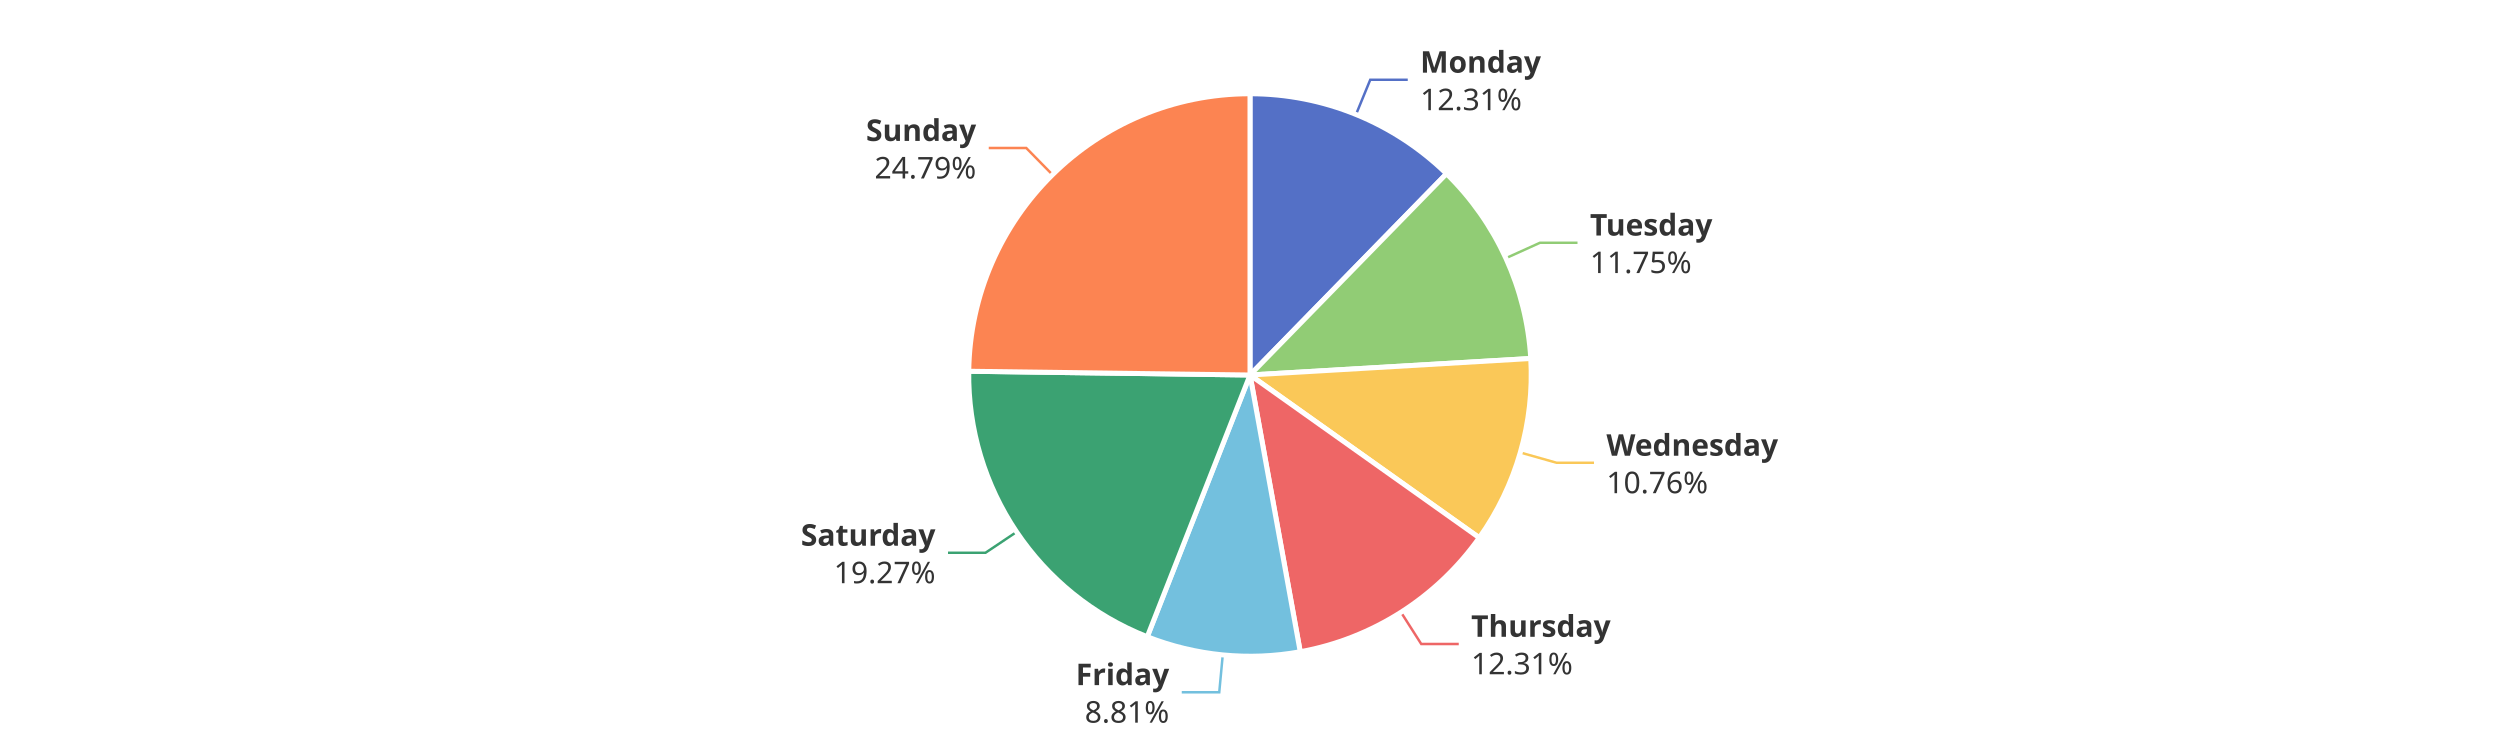
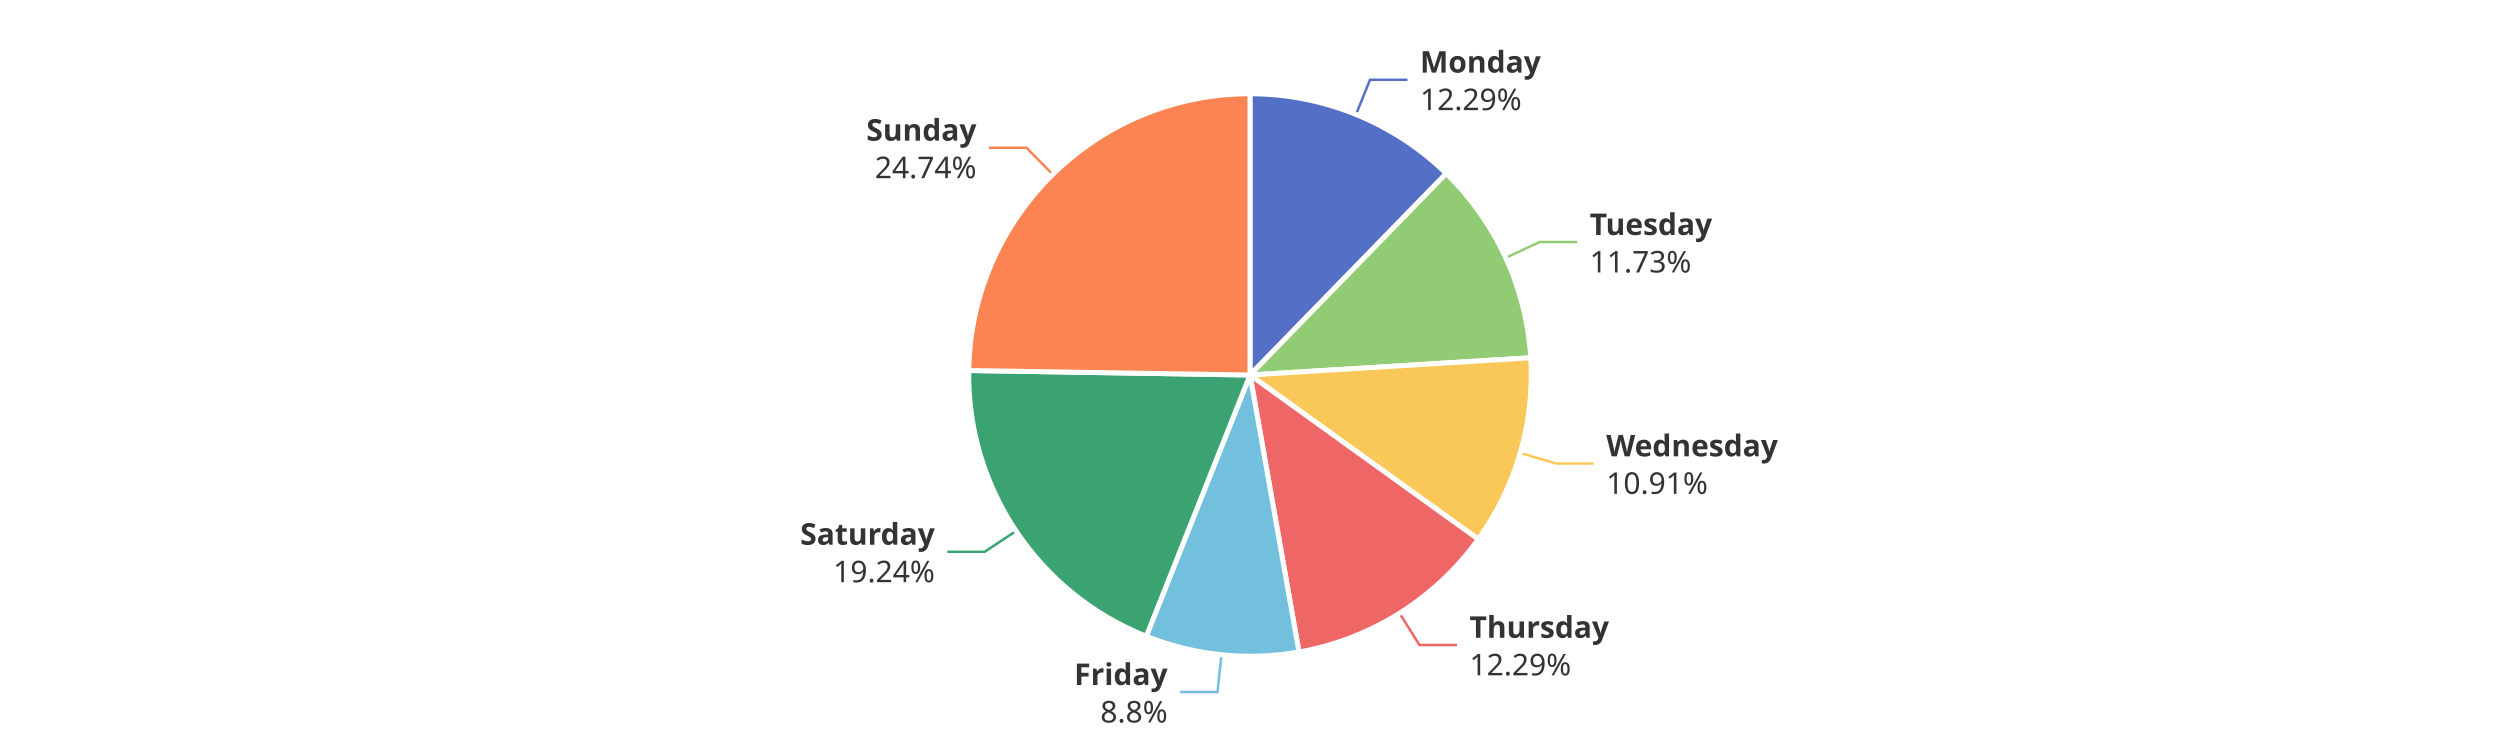
<svg xmlns="http://www.w3.org/2000/svg" width="1000" height="300" version="1.1" baseProfile="full" viewBox="0 0 1000 300">
  <rect width="1000" height="300" x="0" y="0" id="0" fill="#ffffff" />
-   <polyline points="542.4 45.8 548.1 31.9 563.1 31.9" fill="none" stroke="#5470c6" />
-   <polyline points="602.3 103.3 616 97.1 631 97.1" fill="none" stroke="#91cc75" />
-   <polyline points="608.1 181 622.6 185.1 637.6 185.1" fill="none" stroke="#fac858" />
-   <polyline points="560.4 244.9 568.5 257.6 583.5 257.6" fill="none" stroke="#ee6666" />
-   <polyline points="489.1 262 487.7 276.9 472.7 276.9" fill="none" stroke="#73c0de" />
-   <polyline points="406.6 212.8 394.2 221.1 379.2 221.1" fill="none" stroke="#3ba272" />
-   <polyline points="421 69.9 410.5 59.2 395.5 59.2" fill="none" stroke="#fc8452" />
-   <path d="M500 37.5A112.5 112.5 0 0 1 578.6 69.5L500 150Z" fill="#5470c6" stroke="#fff" stroke-width="2" stroke-linejoin="round" />
-   <path d="M578.6 69.5A112.5 112.5 0 0 1 612.3 143.4L500 150Z" fill="#91cc75" stroke="#fff" stroke-width="2" stroke-linejoin="round" />
-   <path d="M612.3 143.4A112.5 112.5 0 0 1 591.7 215.1L500 150Z" fill="#fac858" stroke="#fff" stroke-width="2" stroke-linejoin="round" />
-   <path d="M591.7 215.1A112.5 112.5 0 0 1 520.1 260.7L500 150Z" fill="#ee6666" stroke="#fff" stroke-width="2" stroke-linejoin="round" />
-   <path d="M520.1 260.7A112.5 112.5 0 0 1 458.9 254.7L500 150Z" fill="#73c0de" stroke="#fff" stroke-width="2" stroke-linejoin="round" />
-   <path d="M458.9 254.7A112.5 112.5 0 0 1 387.5 148.5L500 150Z" fill="#3ba272" stroke="#fff" stroke-width="2" stroke-linejoin="round" />
-   <path d="M387.5 148.5A112.5 112.5 0 0 1 500 37.5L500 150Z" fill="#fc8452" stroke="#fff" stroke-width="2" stroke-linejoin="round" />
-   <path d="M0 -15l42.8 0l0 30l-42.8 0Z" transform="translate(568.0927 31.9181)" fill="none" />
-   <text dominant-baseline="central" text-anchor="start" style="font-size:12px;font-family:sans-serif;font-weight:bold;" y="-7.5" transform="translate(568.0927 31.9181)" fill="#333" stroke="rgb(255,255,255)" stroke-width="2" paint-order="stroke" stroke-miterlimit="2">Monday</text>
-   <text dominant-baseline="central" text-anchor="start" style="font-size:12px;font-family:sans-serif;" y="7.5" transform="translate(568.0927 31.9181)" fill="#333" stroke="rgb(255,255,255)" stroke-width="2" paint-order="stroke" stroke-miterlimit="2">12.31%</text>
-   <path d="M0 -15l46.2 0l0 30l-46.2 0Z" transform="translate(635.9947 97.071)" fill="none" />
-   <text dominant-baseline="central" text-anchor="start" style="font-size:12px;font-family:sans-serif;font-weight:bold;" y="-7.5" transform="translate(635.9947 97.071)" fill="#333" stroke="rgb(255,255,255)" stroke-width="2" paint-order="stroke" stroke-miterlimit="2">Tuesday</text>
-   <text dominant-baseline="central" text-anchor="start" style="font-size:12px;font-family:sans-serif;" y="7.5" transform="translate(635.9947 97.071)" fill="#333" stroke="rgb(255,255,255)" stroke-width="2" paint-order="stroke" stroke-miterlimit="2">11.75%</text>
-   <path d="M0 -15l63.6 0l0 30l-63.6 0Z" transform="translate(642.5642 185.1322)" fill="none" />
-   <text dominant-baseline="central" text-anchor="start" style="font-size:12px;font-family:sans-serif;font-weight:bold;" y="-7.5" transform="translate(642.5642 185.1322)" fill="#333" stroke="rgb(255,255,255)" stroke-width="2" paint-order="stroke" stroke-miterlimit="2">Wednesday</text>
-   <text dominant-baseline="central" text-anchor="start" style="font-size:12px;font-family:sans-serif;" y="7.5" transform="translate(642.5642 185.1322)" fill="#333" stroke="rgb(255,255,255)" stroke-width="2" paint-order="stroke" stroke-miterlimit="2">10.76%</text>
-   <path d="M0 -15l50.2 0l0 30l-50.2 0Z" transform="translate(588.4592 257.562)" fill="none" />
-   <text dominant-baseline="central" text-anchor="start" style="font-size:12px;font-family:sans-serif;font-weight:bold;" y="-7.5" transform="translate(588.4592 257.562)" fill="#333" stroke="rgb(255,255,255)" stroke-width="2" paint-order="stroke" stroke-miterlimit="2">Thursday</text>
-   <text dominant-baseline="central" text-anchor="start" style="font-size:12px;font-family:sans-serif;" y="7.5" transform="translate(588.4592 257.562)" fill="#333" stroke="rgb(255,255,255)" stroke-width="2" paint-order="stroke" stroke-miterlimit="2">12.31%</text>
-   <path d="M-34.2 -15l34.2 0l0 30l-34.2 0Z" transform="translate(467.681 276.9035)" fill="none" />
-   <text dominant-baseline="central" text-anchor="end" style="font-size:12px;font-family:sans-serif;font-weight:bold;" y="-7.5" transform="translate(467.681 276.9035)" fill="#333" stroke="rgb(255,255,255)" stroke-width="2" paint-order="stroke" stroke-miterlimit="2">Friday</text>
-   <text dominant-baseline="central" text-anchor="end" style="font-size:12px;font-family:sans-serif;" y="7.5" transform="translate(467.681 276.9035)" fill="#333" stroke="rgb(255,255,255)" stroke-width="2" paint-order="stroke" stroke-miterlimit="2">8.81%</text>
-   <path d="M-48.2 -15l48.2 0l0 30l-48.2 0Z" transform="translate(374.1814 221.1243)" fill="none" />
-   <text dominant-baseline="central" text-anchor="end" style="font-size:12px;font-family:sans-serif;font-weight:bold;" y="-7.5" transform="translate(374.1814 221.1243)" fill="#333" stroke="rgb(255,255,255)" stroke-width="2" paint-order="stroke" stroke-miterlimit="2">Saturday</text>
-   <text dominant-baseline="central" text-anchor="end" style="font-size:12px;font-family:sans-serif;" y="7.5" transform="translate(374.1814 221.1243)" fill="#333" stroke="rgb(255,255,255)" stroke-width="2" paint-order="stroke" stroke-miterlimit="2">19.27%</text>
-   <path d="M-40.9 -15l40.9 0l0 30l-40.9 0Z" transform="translate(390.4621 59.2299)" fill="none" />
-   <text dominant-baseline="central" text-anchor="end" style="font-size:12px;font-family:sans-serif;font-weight:bold;" y="-7.5" transform="translate(390.4621 59.2299)" fill="#333" stroke="rgb(255,255,255)" stroke-width="2" paint-order="stroke" stroke-miterlimit="2">Sunday</text>
-   <text dominant-baseline="central" text-anchor="end" style="font-size:12px;font-family:sans-serif;" y="7.5" transform="translate(390.4621 59.2299)" fill="#333" stroke="rgb(255,255,255)" stroke-width="2" paint-order="stroke" stroke-miterlimit="2">24.79%</text>
+   <polyline points="542.4 45.8 548 31.9 563 31.9" fill="none" stroke="#5470c6" />
+   <polyline points="602.3 103.1 615.9 96.8 630.9 96.8" fill="none" stroke="#91cc75" />
+   <polyline points="608.1 181.2 622.5 185.4 637.5 185.4" fill="none" stroke="#fac858" />
+   <polyline points="559.8 245.3 567.8 258 582.8 258" fill="none" stroke="#ee6666" />
+   <polyline points="488.6 261.9 487 276.8 472 276.8" fill="none" stroke="#73c0de" />
+   <polyline points="406.4 212.4 393.9 220.7 378.9 220.7" fill="none" stroke="#3ba272" />
+   <polyline points="421.1 69.8 410.6 59.1 395.6 59.1" fill="none" stroke="#fc8452" />
+   <path d="M500 37.5A112.5 112.5 0 0 1 578.5 69.4L500 150Z" fill="#5470c6" stroke="#fff" stroke-width="2" stroke-linejoin="round" />
+   <path d="M578.5 69.4A112.5 112.5 0 0 1 612.3 143.1L500 150Z" fill="#91cc75" stroke="#fff" stroke-width="2" stroke-linejoin="round" />
+   <path d="M612.3 143.1A112.5 112.5 0 0 1 591.3 215.7L500 150Z" fill="#fac858" stroke="#fff" stroke-width="2" stroke-linejoin="round" />
+   <path d="M591.3 215.7A112.5 112.5 0 0 1 519.6 260.8L500 150Z" fill="#ee6666" stroke="#fff" stroke-width="2" stroke-linejoin="round" />
+   <path d="M519.6 260.8A112.5 112.5 0 0 1 458.5 254.5L500 150Z" fill="#73c0de" stroke="#fff" stroke-width="2" stroke-linejoin="round" />
+   <path d="M458.5 254.5A112.5 112.5 0 0 1 387.5 148.2L500 150Z" fill="#3ba272" stroke="#fff" stroke-width="2" stroke-linejoin="round" />
+   <path d="M387.5 148.2A112.5 112.5 0 0 1 500 37.5L500 150Z" fill="#fc8452" stroke="#fff" stroke-width="2" stroke-linejoin="round" />
+   <path d="M0 -15l42.8 0l0 30l-42.8 0Z" transform="translate(568.0139 31.886)" fill="none" />
+   <text dominant-baseline="central" text-anchor="start" style="font-size:12px;font-family:sans-serif;font-weight:bold;" y="-7.5" transform="translate(568.0139 31.886)" fill="#333" stroke="rgb(255,255,255)" stroke-width="2" paint-order="stroke" stroke-miterlimit="2">Monday</text>
+   <text dominant-baseline="central" text-anchor="start" style="font-size:12px;font-family:sans-serif;" y="7.5" transform="translate(568.0139 31.886)" fill="#333" stroke="rgb(255,255,255)" stroke-width="2" paint-order="stroke" stroke-miterlimit="2">12.29%</text>
+   <path d="M0 -15l46.2 0l0 30l-46.2 0Z" transform="translate(635.8887 96.8392)" fill="none" />
+   <text dominant-baseline="central" text-anchor="start" style="font-size:12px;font-family:sans-serif;font-weight:bold;" y="-7.5" transform="translate(635.8887 96.8392)" fill="#333" stroke="rgb(255,255,255)" stroke-width="2" paint-order="stroke" stroke-miterlimit="2">Tuesday</text>
+   <text dominant-baseline="central" text-anchor="start" style="font-size:12px;font-family:sans-serif;" y="7.5" transform="translate(635.8887 96.8392)" fill="#333" stroke="rgb(255,255,255)" stroke-width="2" paint-order="stroke" stroke-miterlimit="2">11.73%</text>
+   <path d="M0 -15l63.6 0l0 30l-63.6 0Z" transform="translate(642.4932 185.379)" fill="none" />
+   <text dominant-baseline="central" text-anchor="start" style="font-size:12px;font-family:sans-serif;font-weight:bold;" y="-7.5" transform="translate(642.4932 185.379)" fill="#333" stroke="rgb(255,255,255)" stroke-width="2" paint-order="stroke" stroke-miterlimit="2">Wednesday</text>
+   <text dominant-baseline="central" text-anchor="start" style="font-size:12px;font-family:sans-serif;" y="7.5" transform="translate(642.4932 185.379)" fill="#333" stroke="rgb(255,255,255)" stroke-width="2" paint-order="stroke" stroke-miterlimit="2">10.91%</text>
+   <path d="M0 -15l50.2 0l0 30l-50.2 0Z" transform="translate(587.8099 257.9726)" fill="none" />
+   <text dominant-baseline="central" text-anchor="start" style="font-size:12px;font-family:sans-serif;font-weight:bold;" y="-7.5" transform="translate(587.8099 257.9726)" fill="#333" stroke="rgb(255,255,255)" stroke-width="2" paint-order="stroke" stroke-miterlimit="2">Thursday</text>
+   <text dominant-baseline="central" text-anchor="start" style="font-size:12px;font-family:sans-serif;" y="7.5" transform="translate(587.8099 257.9726)" fill="#333" stroke="rgb(255,255,255)" stroke-width="2" paint-order="stroke" stroke-miterlimit="2">12.29%</text>
+   <path d="M-33.4 -15l33.4 0l0 30l-33.4 0Z" transform="translate(467.0445 276.8401)" fill="none" />
+   <text dominant-baseline="central" text-anchor="end" style="font-size:12px;font-family:sans-serif;font-weight:bold;" y="-7.5" transform="translate(467.0445 276.8401)" fill="#333" stroke="rgb(255,255,255)" stroke-width="2" paint-order="stroke" stroke-miterlimit="2">Friday</text>
+   <text dominant-baseline="central" text-anchor="end" style="font-size:12px;font-family:sans-serif;" y="7.5" transform="translate(467.0445 276.8401)" fill="#333" stroke="rgb(255,255,255)" stroke-width="2" paint-order="stroke" stroke-miterlimit="2">8.8%</text>
+   <path d="M-48.2 -15l48.2 0l0 30l-48.2 0Z" transform="translate(373.9209 220.7353)" fill="none" />
+   <text dominant-baseline="central" text-anchor="end" style="font-size:12px;font-family:sans-serif;font-weight:bold;" y="-7.5" transform="translate(373.9209 220.7353)" fill="#333" stroke="rgb(255,255,255)" stroke-width="2" paint-order="stroke" stroke-miterlimit="2">Saturday</text>
+   <text dominant-baseline="central" text-anchor="end" style="font-size:12px;font-family:sans-serif;" y="7.5" transform="translate(373.9209 220.7353)" fill="#333" stroke="rgb(255,255,255)" stroke-width="2" paint-order="stroke" stroke-miterlimit="2">19.24%</text>
+   <path d="M-40.9 -15l40.9 0l0 30l-40.9 0Z" transform="translate(390.5833 59.1105)" fill="none" />
+   <text dominant-baseline="central" text-anchor="end" style="font-size:12px;font-family:sans-serif;font-weight:bold;" y="-7.5" transform="translate(390.5833 59.1105)" fill="#333" stroke="rgb(255,255,255)" stroke-width="2" paint-order="stroke" stroke-miterlimit="2">Sunday</text>
+   <text dominant-baseline="central" text-anchor="end" style="font-size:12px;font-family:sans-serif;" y="7.5" transform="translate(390.5833 59.1105)" fill="#333" stroke="rgb(255,255,255)" stroke-width="2" paint-order="stroke" stroke-miterlimit="2">24.74%</text>
</svg>
